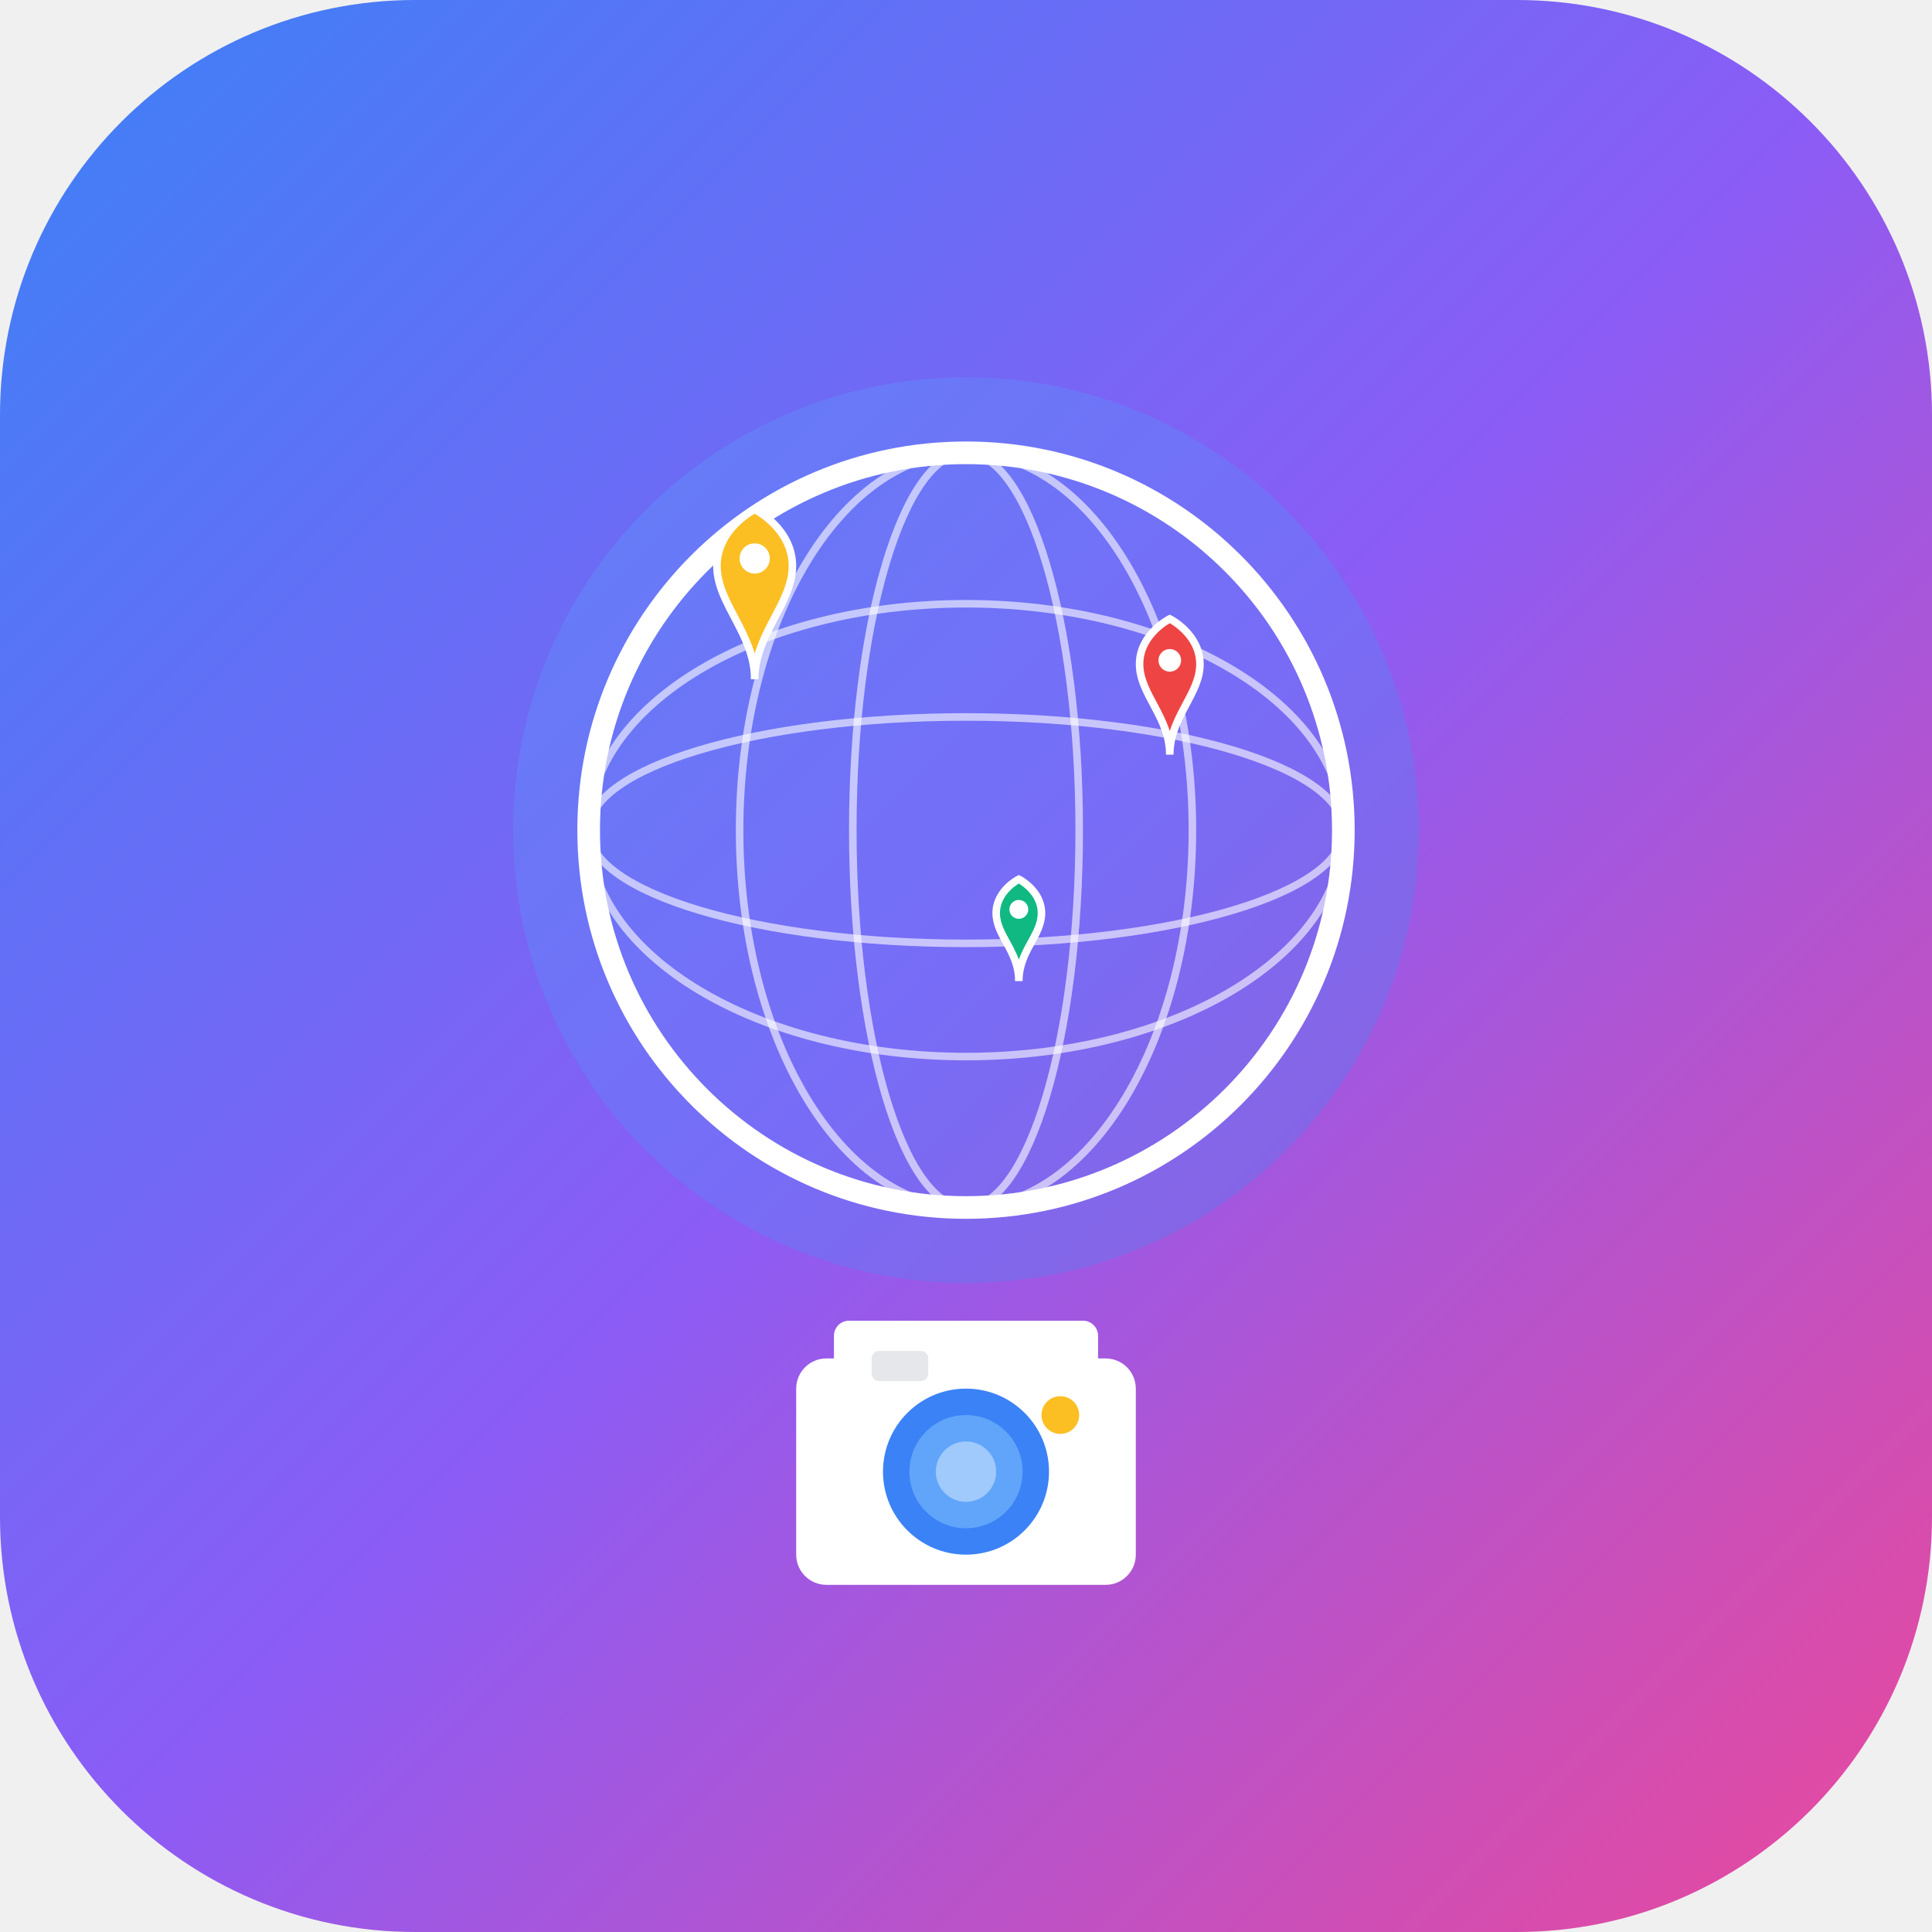
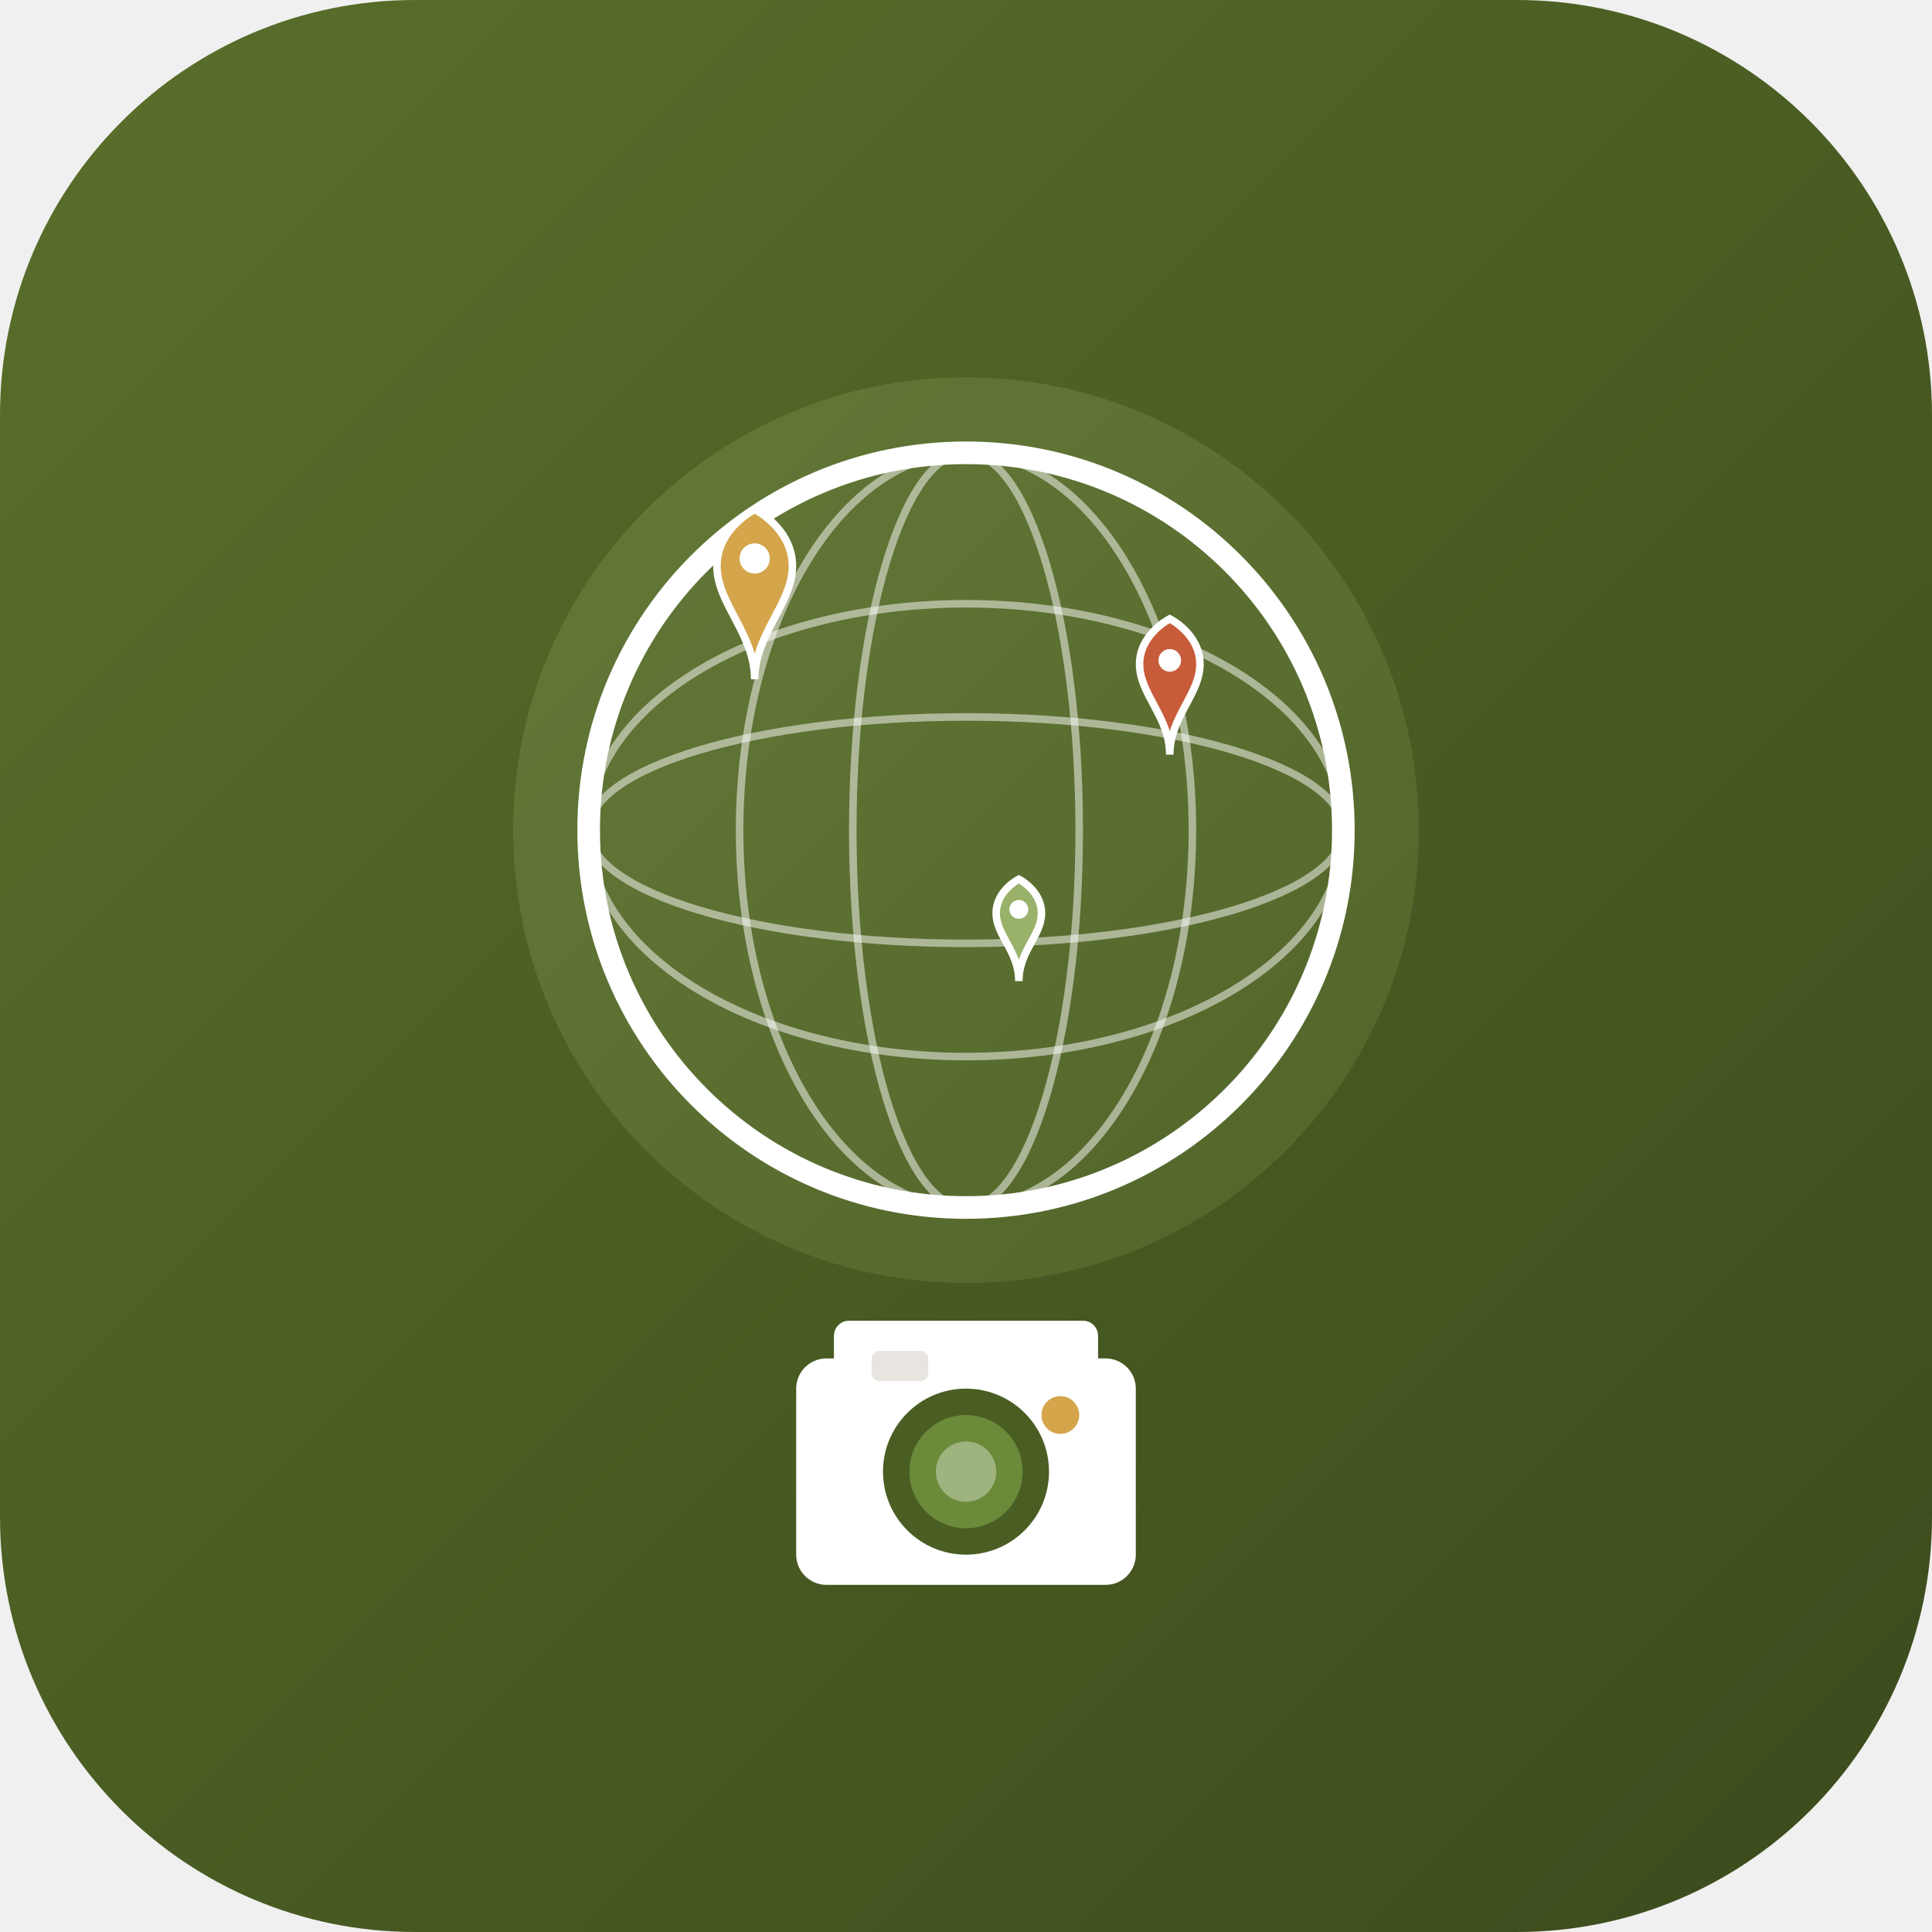
<svg xmlns="http://www.w3.org/2000/svg" width="512" height="512" viewBox="0 0 512 512" fill="none">
  <defs>
    <linearGradient id="bgGradient" x1="0%" y1="0%" x2="100%" y2="100%">
-       <stop offset="0%" style="stop-color:#3b82f6;stop-opacity:1" />
-       <stop offset="50%" style="stop-color:#8b5cf6;stop-opacity:1" />
-       <stop offset="100%" style="stop-color:#ec4899;stop-opacity:1" />
+       <stop offset="0%" style="stop-color:#5A6F2B;stop-opacity:1" />
+       <stop offset="50%" style="stop-color:#4A5D23;stop-opacity:1" />
+       <stop offset="100%" style="stop-color:#3B4A1C;stop-opacity:1" />
    </linearGradient>
    <linearGradient id="globeGradient" x1="0%" y1="0%" x2="100%" y2="100%">
-       <stop offset="0%" style="stop-color:#60a5fa;stop-opacity:1" />
-       <stop offset="100%" style="stop-color:#3b82f6;stop-opacity:1" />
+       <stop offset="0%" style="stop-color:#99B169;stop-opacity:1" />
+       <stop offset="100%" style="stop-color:#7A9248;stop-opacity:1" />
    </linearGradient>
  </defs>
  <rect width="512" height="512" rx="110" fill="url(#bgGradient)" />
-   <circle cx="256" cy="220" r="120" fill="url(#globeGradient)" opacity="0.3" />
+   <circle cx="256" cy="220" r="120" fill="url(#globeGradient)" opacity="0.25" />
  <circle cx="256" cy="220" r="100" fill="none" stroke="white" stroke-width="6" />
-   <ellipse cx="256" cy="220" rx="100" ry="30" fill="none" stroke="white" stroke-width="2" opacity="0.6" />
-   <ellipse cx="256" cy="220" rx="100" ry="60" fill="none" stroke="white" stroke-width="2" opacity="0.6" />
-   <ellipse cx="256" cy="220" rx="30" ry="100" fill="none" stroke="white" stroke-width="2" opacity="0.6" />
-   <ellipse cx="256" cy="220" rx="60" ry="100" fill="none" stroke="white" stroke-width="2" opacity="0.6" />
+   <ellipse cx="256" cy="220" rx="100" ry="30" fill="none" stroke="white" stroke-width="2" opacity="0.5" />
+   <ellipse cx="256" cy="220" rx="100" ry="60" fill="none" stroke="white" stroke-width="2" opacity="0.5" />
+   <ellipse cx="256" cy="220" rx="30" ry="100" fill="none" stroke="white" stroke-width="2" opacity="0.5" />
+   <ellipse cx="256" cy="220" rx="60" ry="100" fill="none" stroke="white" stroke-width="2" opacity="0.5" />
  <g transform="translate(200, 180)">
-     <path d="M0,0 C0,-12 10,-20 10,-30 C10,-40 0,-45 0,-45 C0,-45 -10,-40 -10,-30 C-10,-20 0,-12 0,0 Z" fill="#fbbf24" stroke="white" stroke-width="2" />
+     <path d="M0,0 C0,-12 10,-20 10,-30 C10,-40 0,-45 0,-45 C0,-45 -10,-40 -10,-30 C-10,-20 0,-12 0,0 Z" fill="#D4A54A" stroke="white" stroke-width="2" />
    <circle cx="0" cy="-32" r="4" fill="white" />
  </g>
  <g transform="translate(310, 200)">
-     <path d="M0,0 C0,-10 8,-16 8,-24 C8,-32 0,-36 0,-36 C0,-36 -8,-32 -8,-24 C-8,-16 0,-10 0,0 Z" fill="#ef4444" stroke="white" stroke-width="2" />
+     <path d="M0,0 C0,-10 8,-16 8,-24 C8,-32 0,-36 0,-36 C0,-36 -8,-32 -8,-24 C-8,-16 0,-10 0,0 Z" fill="#C75B3A" stroke="white" stroke-width="2" />
    <circle cx="0" cy="-25" r="3" fill="white" />
  </g>
  <g transform="translate(270, 260)">
-     <path d="M0,0 C0,-8 6,-12 6,-18 C6,-24 0,-27 0,-27 C0,-27 -6,-24 -6,-18 C-6,-12 0,-8 0,0 Z" fill="#10b981" stroke="white" stroke-width="2" />
+     <path d="M0,0 C0,-8 6,-12 6,-18 C6,-24 0,-27 0,-27 C0,-27 -6,-24 -6,-18 C-6,-12 0,-8 0,0 Z" fill="#99B169" stroke="white" stroke-width="2" />
    <circle cx="0" cy="-19" r="2.5" fill="white" />
  </g>
  <g transform="translate(256, 380)">
    <rect x="-45" y="-20" width="90" height="60" rx="8" fill="white" />
    <rect x="-35" y="-30" width="70" height="15" rx="4" fill="white" />
-     <circle cx="0" cy="10" r="22" fill="#3b82f6" />
-     <circle cx="0" cy="10" r="15" fill="#60a5fa" />
-     <circle cx="0" cy="10" r="8" fill="white" opacity="0.4" />
-     <circle cx="25" cy="-5" r="5" fill="#fbbf24" />
-     <rect x="-25" y="-22" width="15" height="8" rx="2" fill="#e5e7eb" />
+     <circle cx="0" cy="10" r="22" fill="#4A5D23" />
+     <circle cx="0" cy="10" r="15" fill="#6B8A3A" />
+     <circle cx="0" cy="10" r="8" fill="white" opacity="0.35" />
+     <circle cx="25" cy="-5" r="5" fill="#D4A54A" />
+     <rect x="-25" y="-22" width="15" height="8" rx="2" fill="#E8E4DF" />
  </g>
</svg>
